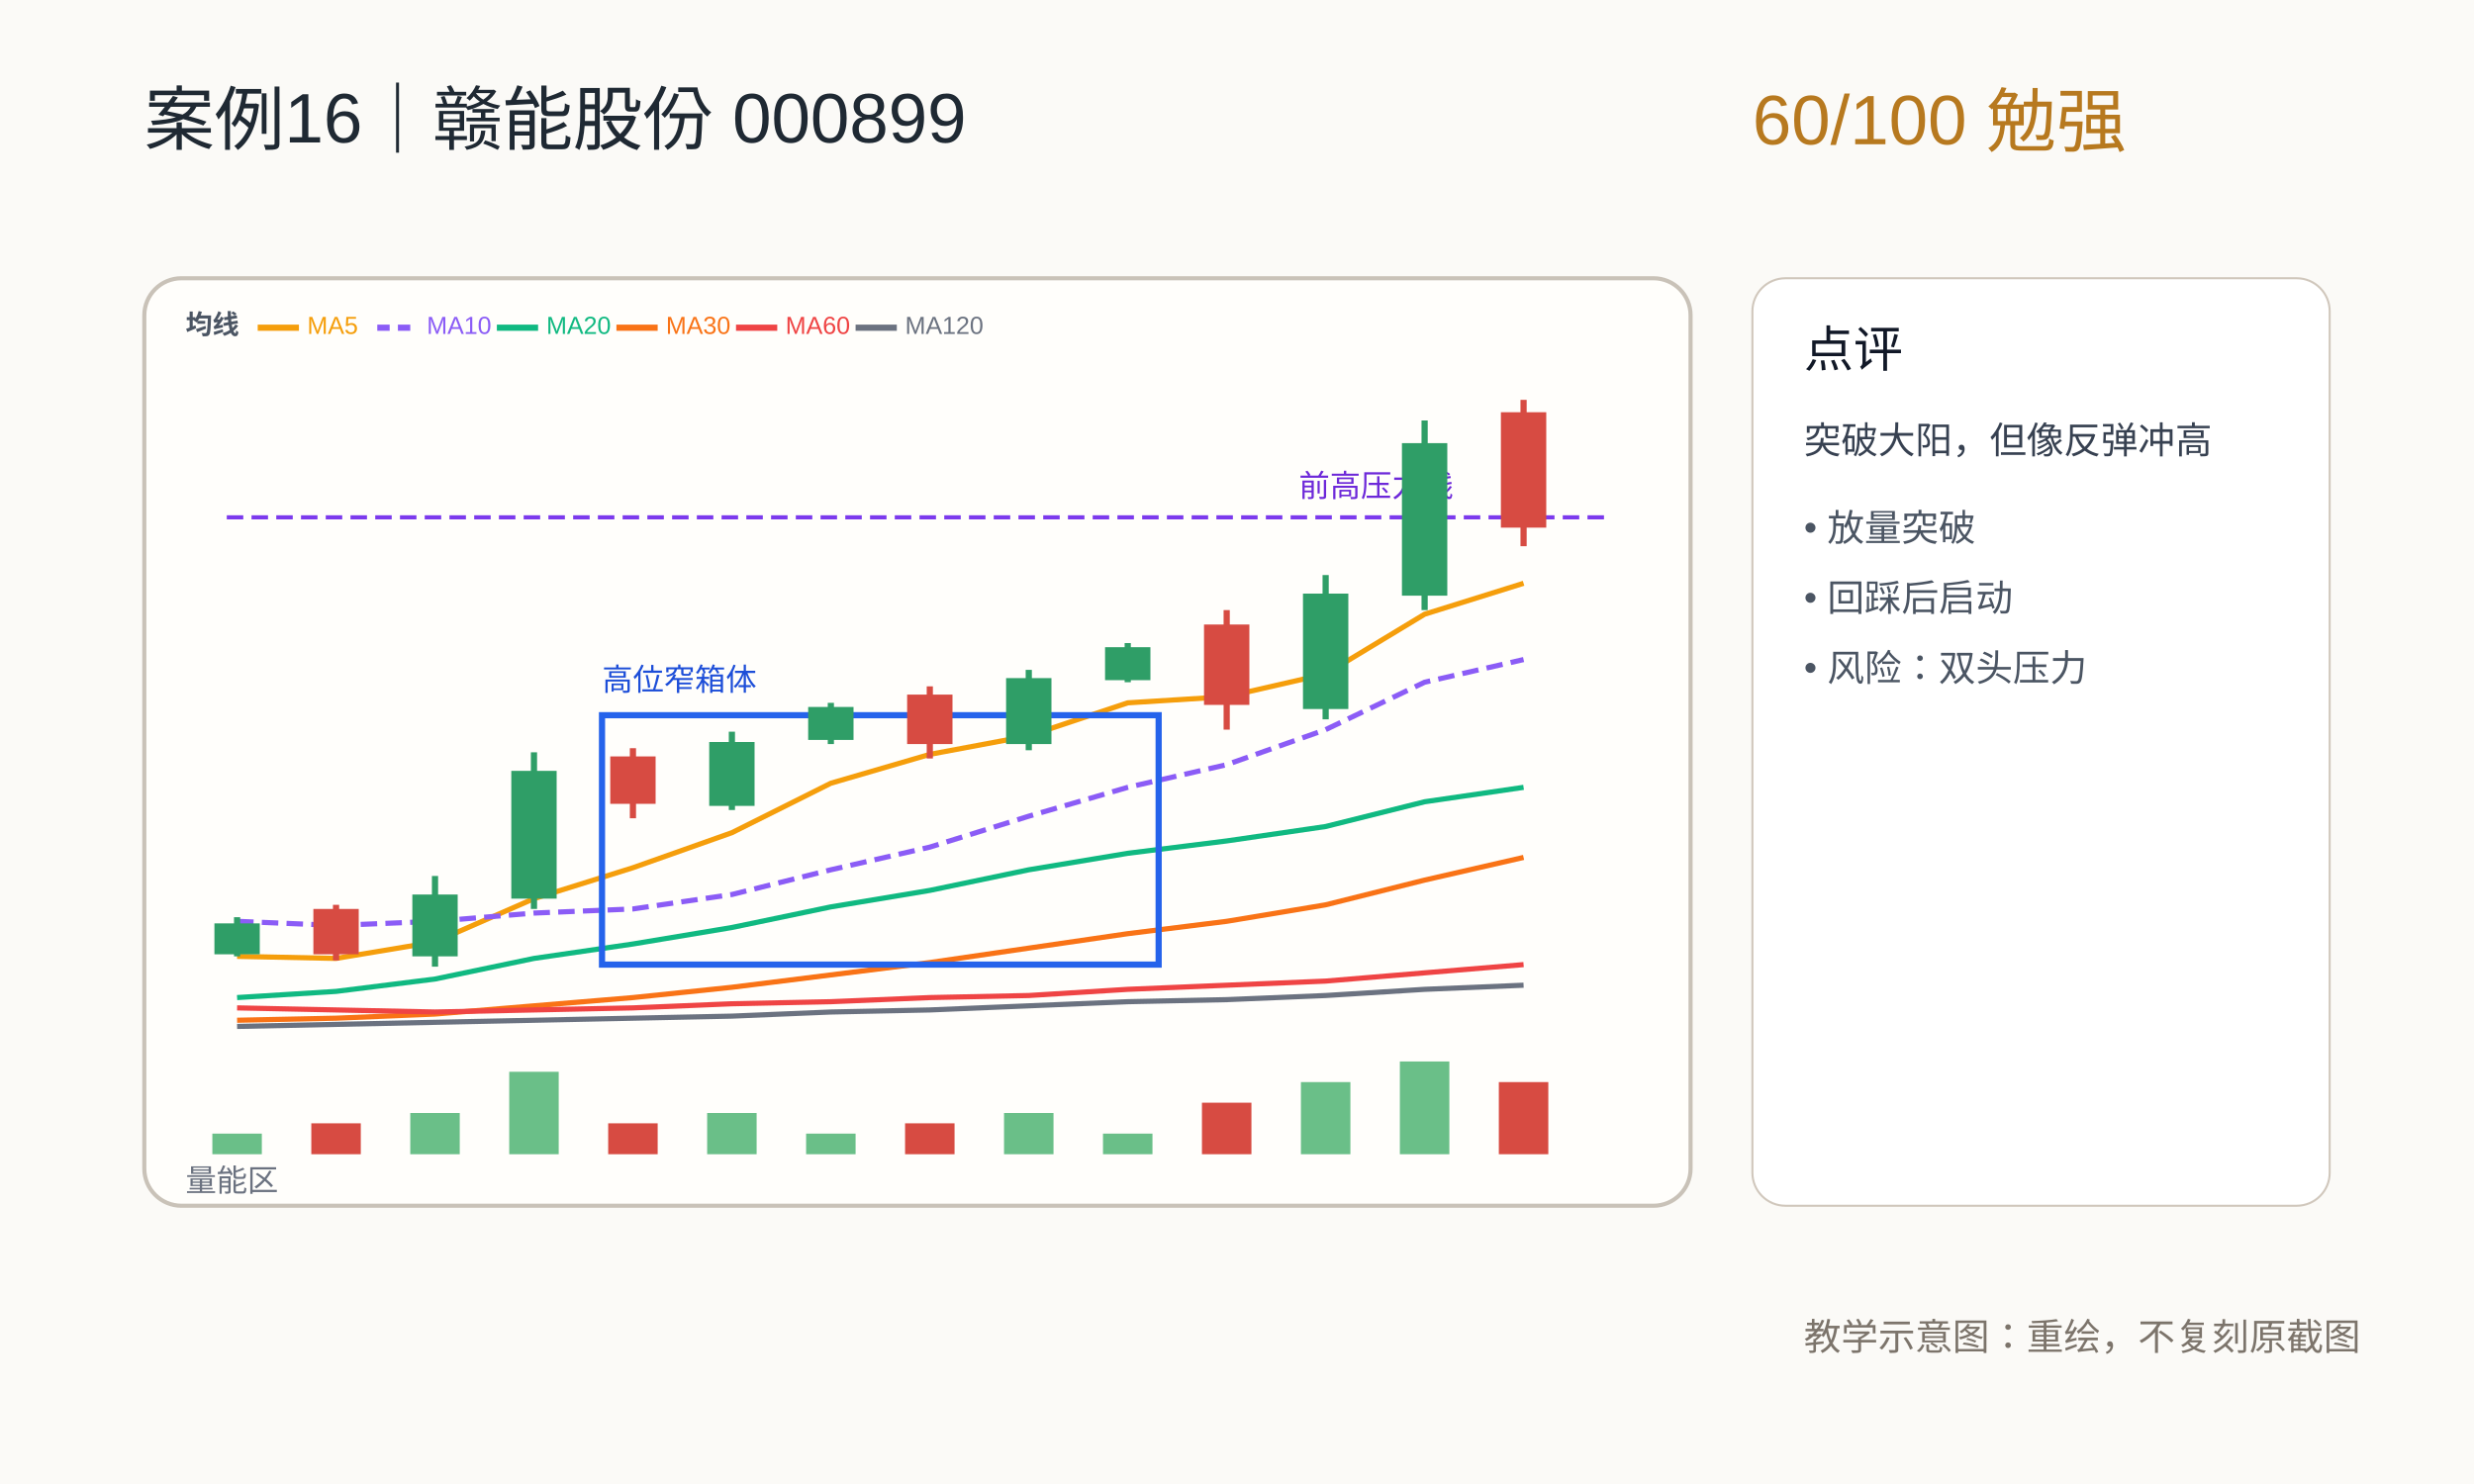
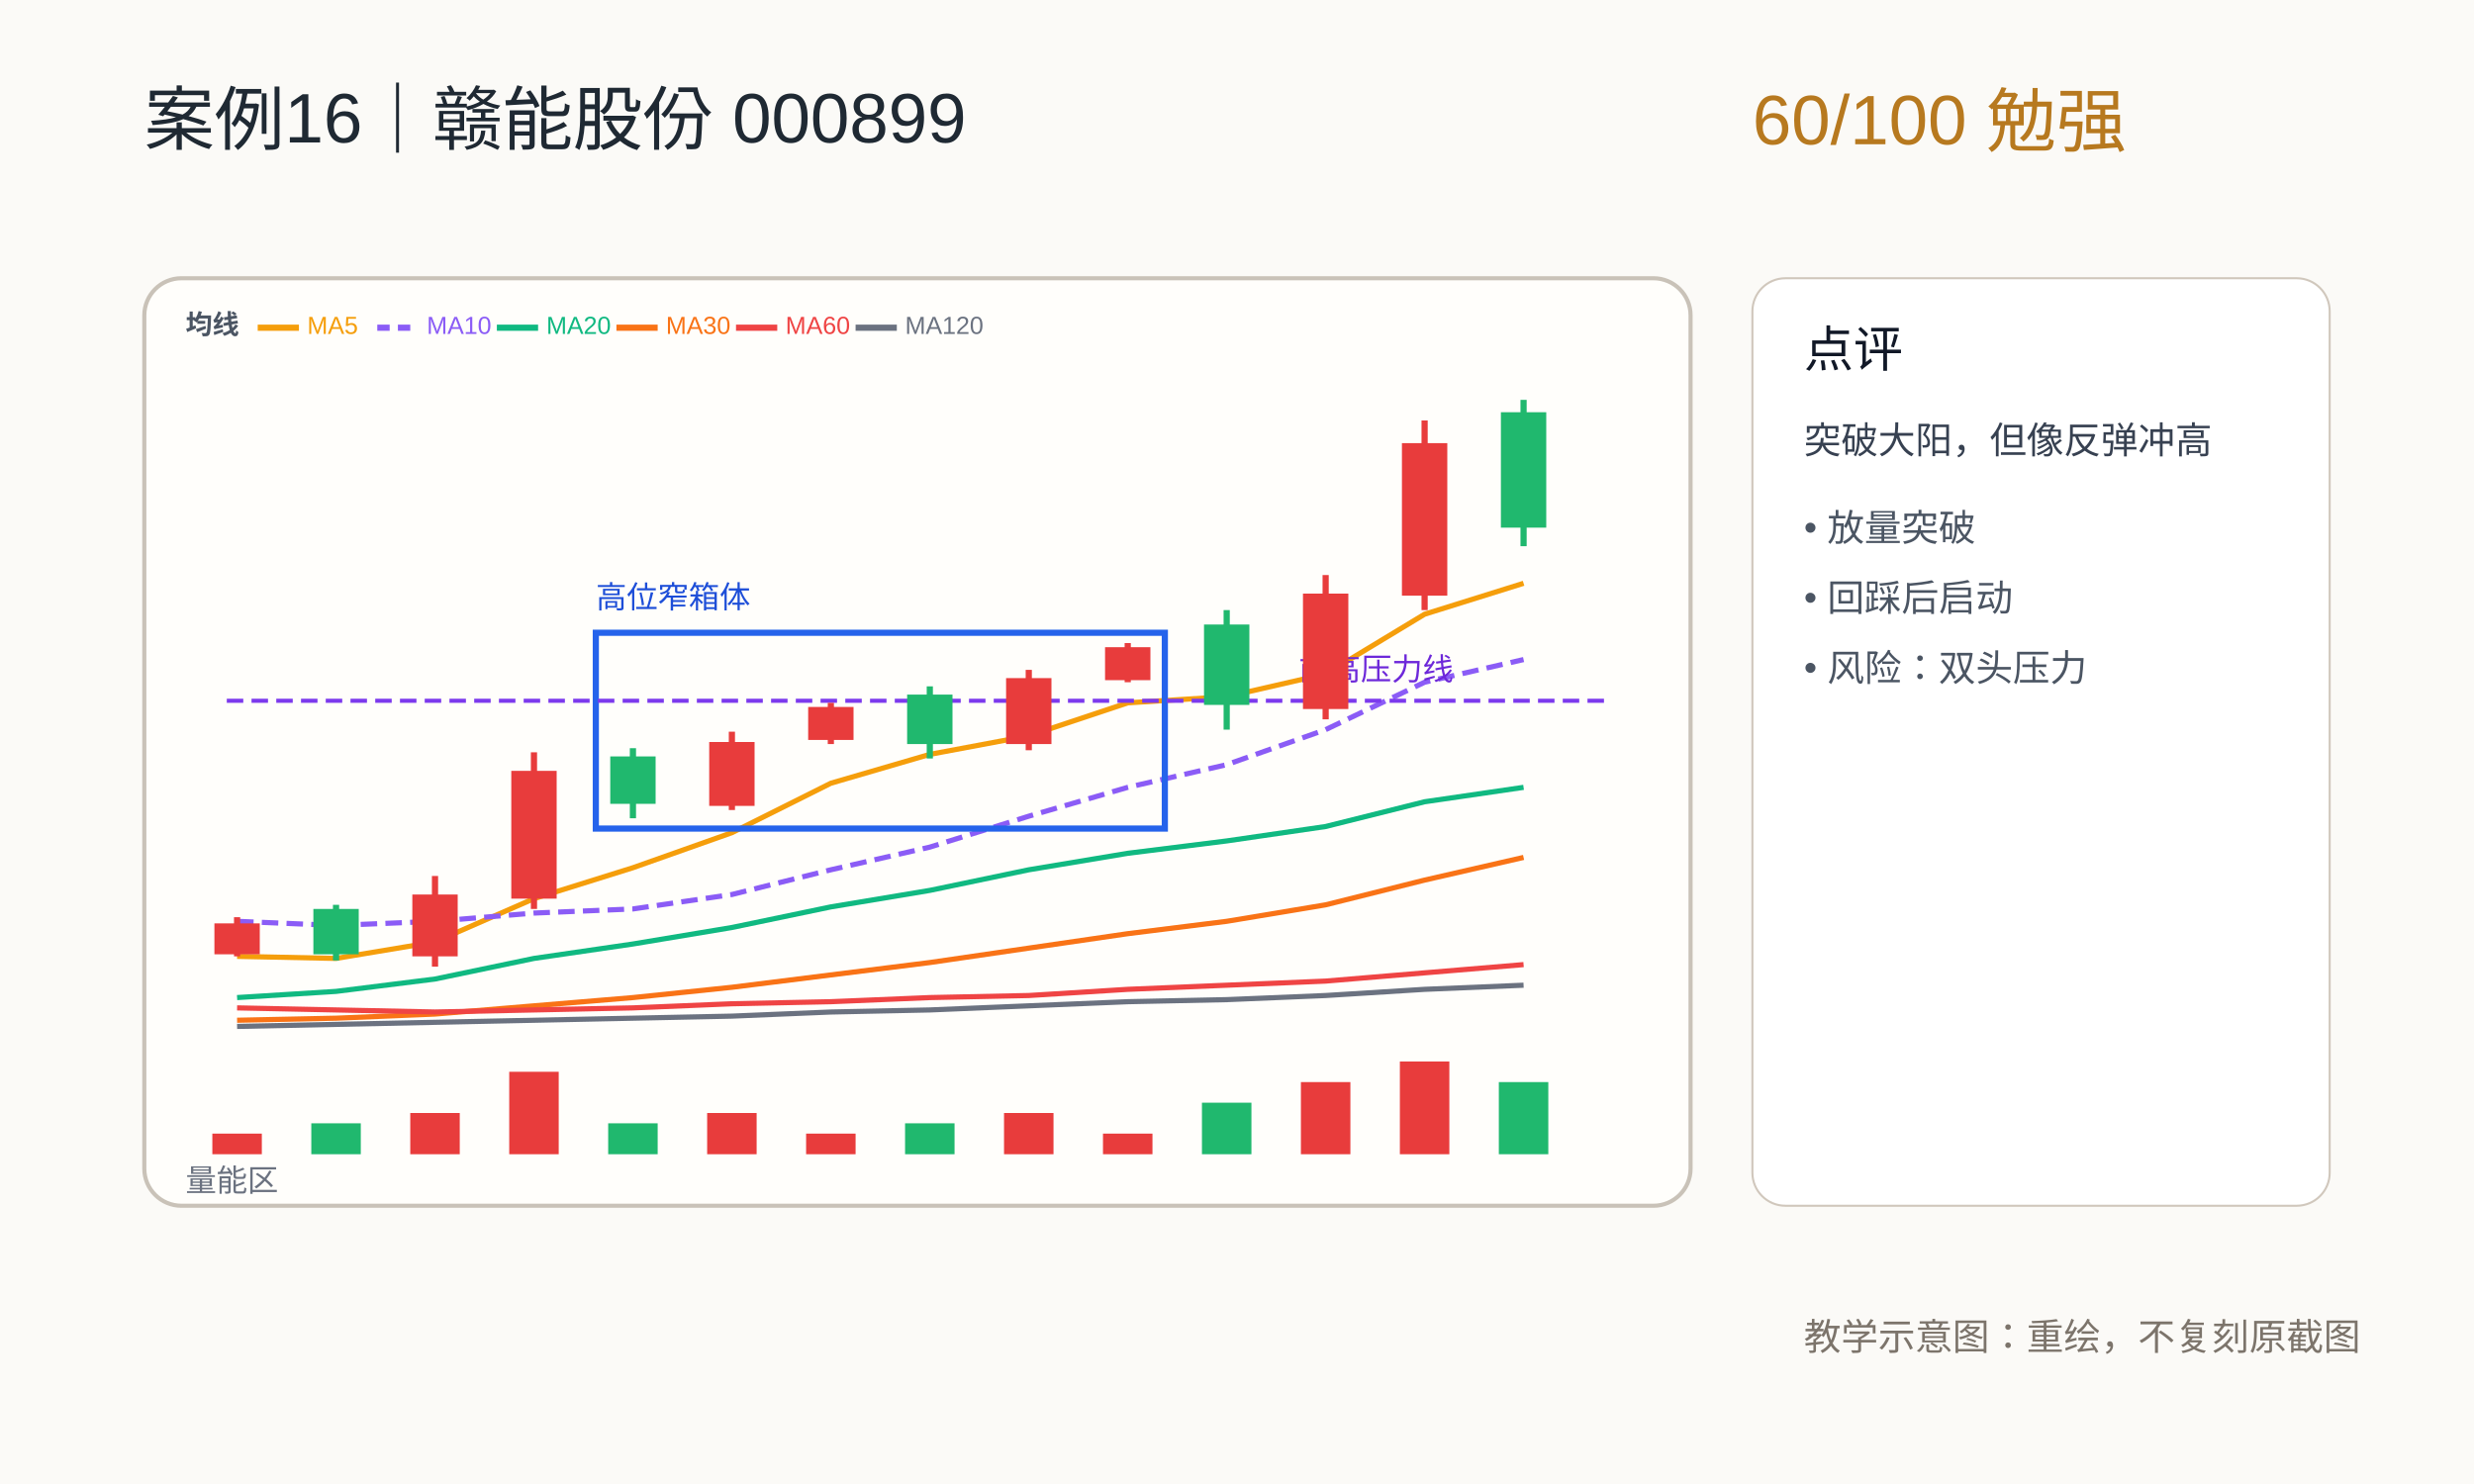
<svg xmlns="http://www.w3.org/2000/svg" width="1200" height="720" viewBox="0 0 1200 720">
  <rect width="1200" height="720" fill="#fbfaf7" />
  <rect x="70" y="135" width="750" height="450" rx="18" fill="#fffefb" stroke="#c9c2b8" stroke-width="2" />
  <text x="70" y="70" font-size="34" font-family="PingFang SC, Arial" fill="#1f2933">案例16｜赣能股份 000899</text>
  <text x="850" y="70" font-size="34" font-family="PingFang SC, Arial" fill="#b7791f">60/100  勉强</text>
  <text x="90" y="162" font-size="13" font-family="PingFang SC, Arial" fill="#4b5563" font-weight="bold">均线</text>
  <line x1="125" y1="159" x2="145" y2="159" stroke="#f59e0b" stroke-width="3" />
  <text x="149" y="162" font-size="12" font-family="PingFang SC, Arial" fill="#f59e0b">MA5</text>
  <line x1="183" y1="159" x2="203" y2="159" stroke="#8b5cf6" stroke-width="3" stroke-dasharray="6,4" />
  <text x="207" y="162" font-size="12" font-family="PingFang SC, Arial" fill="#8b5cf6">MA10</text>
  <line x1="241" y1="159" x2="261" y2="159" stroke="#10b981" stroke-width="3" />
  <text x="265" y="162" font-size="12" font-family="PingFang SC, Arial" fill="#10b981">MA20</text>
  <line x1="299" y1="159" x2="319" y2="159" stroke="#f97316" stroke-width="3" />
  <text x="323" y="162" font-size="12" font-family="PingFang SC, Arial" fill="#f97316">MA30</text>
  <line x1="357" y1="159" x2="377" y2="159" stroke="#ef4444" stroke-width="3" />
  <text x="381" y="162" font-size="12" font-family="PingFang SC, Arial" fill="#ef4444">MA60</text>
  <line x1="415" y1="159" x2="435" y2="159" stroke="#6b7280" stroke-width="3" />
  <text x="439" y="162" font-size="12" font-family="PingFang SC, Arial" fill="#6b7280">MA120</text>
  <polyline points="115,464 163,465 211,457 259,436 307,421 355,404 403,380 451,366 499,357 547,341 595,338 643,327 691,298 739,283" fill="none" stroke="#f59e0b" stroke-width="2.5" />
  <polyline points="115,447 163,449 211,447 259,443 307,441 355,434 403,422 451,411 499,396 547,382 595,371 643,354 691,331 739,320" fill="none" stroke="#8b5cf6" stroke-width="2.5" stroke-dasharray="8,4" />
  <polyline points="115,484 163,481 211,475 259,465 307,458 355,450 403,440 451,432 499,422 547,414 595,408 643,401 691,389 739,382" fill="none" stroke="#10b981" stroke-width="2.5" />
  <polyline points="115,495 163,494 211,492 259,488 307,484 355,479 403,473 451,467 499,460 547,453 595,447 643,439 691,427 739,416" fill="none" stroke="#f97316" stroke-width="2.5" />
  <polyline points="115,489 163,490 211,491 259,490 307,489 355,487 403,486 451,484 499,483 547,480 595,478 643,476 691,472 739,468" fill="none" stroke="#ef4444" stroke-width="2.5" />
  <polyline points="115,498 163,497 211,496 259,495 307,494 355,493 403,491 451,490 499,488 547,486 595,485 643,483 691,480 739,478" fill="none" stroke="#6b7280" stroke-width="2.5" />
-   <line x1="110" y1="251" x2="780" y2="251" stroke="#7c3aed" stroke-width="2" stroke-dasharray="8,4" />
-   <text x="630" y="241" font-size="15" font-family="PingFang SC, Arial" fill="#6d28d9">前高压力线</text>
-   <rect x="292" y="347" width="270" height="121" fill="none" stroke="#2563eb" stroke-width="3" />
-   <text x="292" y="335" font-size="15" font-family="PingFang SC, Arial" fill="#1d4ed8">高位窄箱体</text>
-   <line x1="115" y1="445" x2="115" y2="464" stroke="#2f9e67" stroke-width="3" />
-   <rect x="104" y="448" width="22" height="15" fill="#2f9e67" />
-   <line x1="163" y1="439" x2="163" y2="466" stroke="#d74b42" stroke-width="3" />
-   <rect x="152" y="441" width="22" height="22" fill="#d74b42" />
-   <line x1="211" y1="425" x2="211" y2="469" stroke="#2f9e67" stroke-width="3" />
-   <rect x="200" y="434" width="22" height="30" fill="#2f9e67" />
-   <line x1="259" y1="365" x2="259" y2="441" stroke="#2f9e67" stroke-width="3" />
-   <rect x="248" y="374" width="22" height="62" fill="#2f9e67" />
-   <line x1="307" y1="363" x2="307" y2="397" stroke="#d74b42" stroke-width="3" />
-   <rect x="296" y="367" width="22" height="23" fill="#d74b42" />
-   <line x1="355" y1="355" x2="355" y2="393" stroke="#2f9e67" stroke-width="3" />
-   <rect x="344" y="360" width="22" height="31" fill="#2f9e67" />
-   <line x1="403" y1="341" x2="403" y2="361" stroke="#2f9e67" stroke-width="3" />
-   <rect x="392" y="343" width="22" height="16" fill="#2f9e67" />
-   <line x1="451" y1="333" x2="451" y2="368" stroke="#d74b42" stroke-width="3" />
-   <rect x="440" y="337" width="22" height="24" fill="#d74b42" />
-   <line x1="499" y1="325" x2="499" y2="364" stroke="#2f9e67" stroke-width="3" />
-   <rect x="488" y="329" width="22" height="32" fill="#2f9e67" />
-   <line x1="547" y1="312" x2="547" y2="331" stroke="#2f9e67" stroke-width="3" />
-   <rect x="536" y="314" width="22" height="16" fill="#2f9e67" />
-   <line x1="595" y1="296" x2="595" y2="354" stroke="#d74b42" stroke-width="3" />
-   <rect x="584" y="303" width="22" height="39" fill="#d74b42" />
-   <line x1="643" y1="279" x2="643" y2="349" stroke="#2f9e67" stroke-width="3" />
-   <rect x="632" y="288" width="22" height="56" fill="#2f9e67" />
-   <line x1="691" y1="204" x2="691" y2="296" stroke="#2f9e67" stroke-width="3" />
-   <rect x="680" y="215" width="22" height="74" fill="#2f9e67" />
-   <line x1="739" y1="194" x2="739" y2="265" stroke="#d74b42" stroke-width="3" />
-   <rect x="728" y="200" width="22" height="56" fill="#d74b42" />
-   <rect x="103" y="550" width="24" height="10" fill="#6abf88" />
-   <rect x="151" y="545" width="24" height="15" fill="#d74b42" />
-   <rect x="199" y="540" width="24" height="20" fill="#6abf88" />
-   <rect x="247" y="520" width="24" height="40" fill="#6abf88" />
-   <rect x="295" y="545" width="24" height="15" fill="#d74b42" />
-   <rect x="343" y="540" width="24" height="20" fill="#6abf88" />
-   <rect x="391" y="550" width="24" height="10" fill="#6abf88" />
-   <rect x="439" y="545" width="24" height="15" fill="#d74b42" />
-   <rect x="487" y="540" width="24" height="20" fill="#6abf88" />
-   <rect x="535" y="550" width="24" height="10" fill="#6abf88" />
-   <rect x="583" y="535" width="24" height="25" fill="#d74b42" />
-   <rect x="631" y="525" width="24" height="35" fill="#6abf88" />
-   <rect x="679" y="515" width="24" height="45" fill="#6abf88" />
-   <rect x="727" y="525" width="24" height="35" fill="#d74b42" />
+   <rect x="289" y="307" width="276" height="95" fill="none" stroke="#2563eb" stroke-width="3" />
+   <text x="289" y="295" font-size="15" font-family="PingFang SC, Arial" fill="#1d4ed8">高位窄箱体</text>
+   <line x1="110" y1="340" x2="780" y2="340" stroke="#7c3aed" stroke-width="2" stroke-dasharray="8,4" />
+   <text x="630" y="330" font-size="15" font-family="PingFang SC, Arial" fill="#6d28d9">前高压力线</text>
+   <line x1="115" y1="445" x2="115" y2="464" stroke="#e83c3c" stroke-width="3" />
+   <rect x="104" y="448" width="22" height="15" fill="#e83c3c" />
+   <line x1="163" y1="439" x2="163" y2="466" stroke="#20b86e" stroke-width="3" />
+   <rect x="152" y="441" width="22" height="22" fill="#20b86e" />
+   <line x1="211" y1="425" x2="211" y2="469" stroke="#e83c3c" stroke-width="3" />
+   <rect x="200" y="434" width="22" height="30" fill="#e83c3c" />
+   <line x1="259" y1="365" x2="259" y2="441" stroke="#e83c3c" stroke-width="3" />
+   <rect x="248" y="374" width="22" height="62" fill="#e83c3c" />
+   <line x1="307" y1="363" x2="307" y2="397" stroke="#20b86e" stroke-width="3" />
+   <rect x="296" y="367" width="22" height="23" fill="#20b86e" />
+   <line x1="355" y1="355" x2="355" y2="393" stroke="#e83c3c" stroke-width="3" />
+   <rect x="344" y="360" width="22" height="31" fill="#e83c3c" />
+   <line x1="403" y1="341" x2="403" y2="361" stroke="#e83c3c" stroke-width="3" />
+   <rect x="392" y="343" width="22" height="16" fill="#e83c3c" />
+   <line x1="451" y1="333" x2="451" y2="368" stroke="#20b86e" stroke-width="3" />
+   <rect x="440" y="337" width="22" height="24" fill="#20b86e" />
+   <line x1="499" y1="325" x2="499" y2="364" stroke="#e83c3c" stroke-width="3" />
+   <rect x="488" y="329" width="22" height="32" fill="#e83c3c" />
+   <line x1="547" y1="312" x2="547" y2="331" stroke="#e83c3c" stroke-width="3" />
+   <rect x="536" y="314" width="22" height="16" fill="#e83c3c" />
+   <line x1="595" y1="296" x2="595" y2="354" stroke="#20b86e" stroke-width="3" />
+   <rect x="584" y="303" width="22" height="39" fill="#20b86e" />
+   <line x1="643" y1="279" x2="643" y2="349" stroke="#e83c3c" stroke-width="3" />
+   <rect x="632" y="288" width="22" height="56" fill="#e83c3c" />
+   <line x1="691" y1="204" x2="691" y2="296" stroke="#e83c3c" stroke-width="3" />
+   <rect x="680" y="215" width="22" height="74" fill="#e83c3c" />
+   <line x1="739" y1="194" x2="739" y2="265" stroke="#20b86e" stroke-width="3" />
+   <rect x="728" y="200" width="22" height="56" fill="#20b86e" />
+   <rect x="103" y="550" width="24" height="10" fill="#e83c3c" />
+   <rect x="151" y="545" width="24" height="15" fill="#20b86e" />
+   <rect x="199" y="540" width="24" height="20" fill="#e83c3c" />
+   <rect x="247" y="520" width="24" height="40" fill="#e83c3c" />
+   <rect x="295" y="545" width="24" height="15" fill="#20b86e" />
+   <rect x="343" y="540" width="24" height="20" fill="#e83c3c" />
+   <rect x="391" y="550" width="24" height="10" fill="#e83c3c" />
+   <rect x="439" y="545" width="24" height="15" fill="#20b86e" />
+   <rect x="487" y="540" width="24" height="20" fill="#e83c3c" />
+   <rect x="535" y="550" width="24" height="10" fill="#e83c3c" />
+   <rect x="583" y="535" width="24" height="25" fill="#20b86e" />
+   <rect x="631" y="525" width="24" height="35" fill="#e83c3c" />
+   <rect x="679" y="515" width="24" height="45" fill="#e83c3c" />
+   <rect x="727" y="525" width="24" height="35" fill="#20b86e" />
  <text x="90" y="578" font-size="15" font-family="PingFang SC, Arial" fill="#6b7280">量能区</text>
  <rect x="850" y="135" width="280" height="450" rx="16" fill="#ffffff" stroke="#d0c7bc" />
  <text x="875" y="178" font-size="24" font-family="PingFang SC, Arial" fill="#111827">点评</text>
  <text x="875" y="220" font-size="18" font-family="PingFang SC, Arial" fill="#374151">突破大阳，但像反弹冲高</text>
  <text x="875" y="262" font-size="18" font-family="PingFang SC, Arial" fill="#4b5563">• 放量突破</text>
  <text x="875" y="296" font-size="18" font-family="PingFang SC, Arial" fill="#4b5563">• 回踩后启动</text>
  <text x="875" y="330" font-size="18" font-family="PingFang SC, Arial" fill="#4b5563">• 风险：双头压力</text>
  <text x="875" y="655" font-size="18" font-family="PingFang SC, Arial" fill="#7c746b">教学示意图：重绘，不复刻原截图</text>
</svg>
